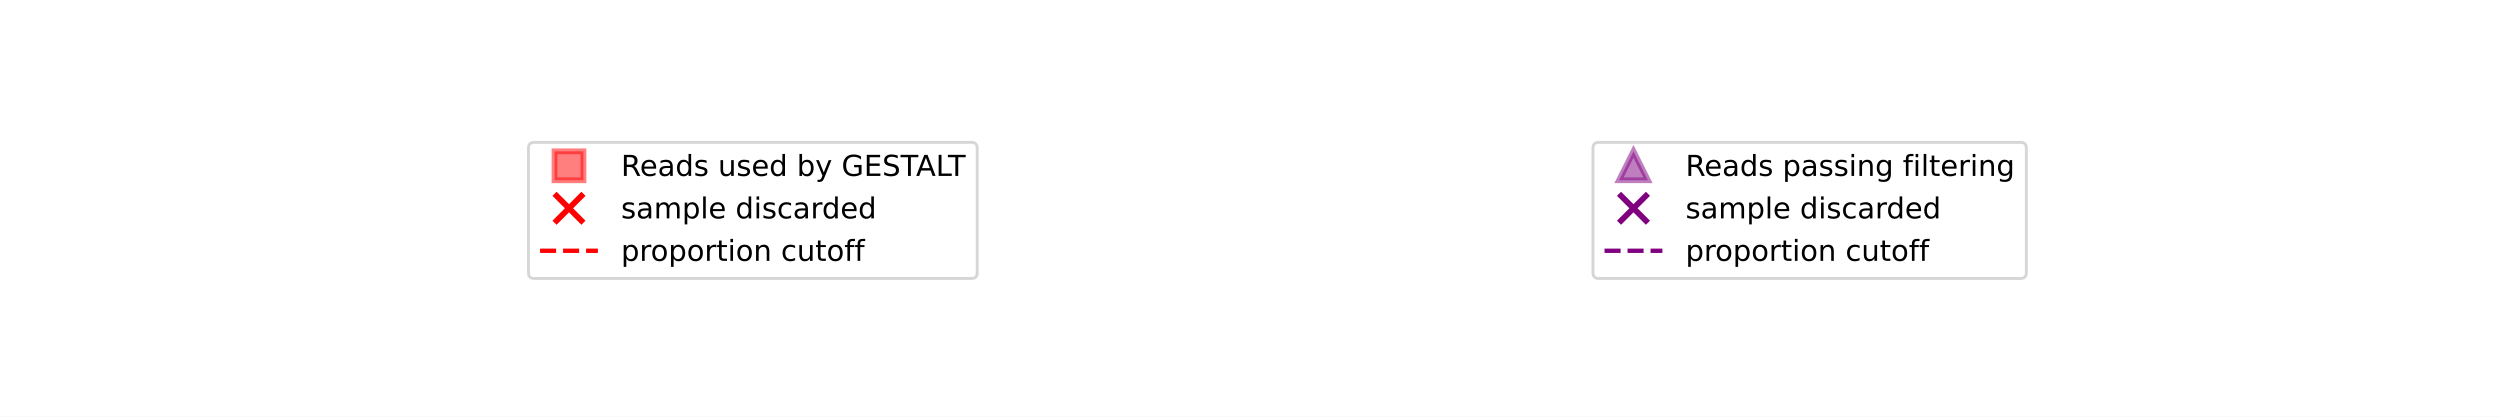
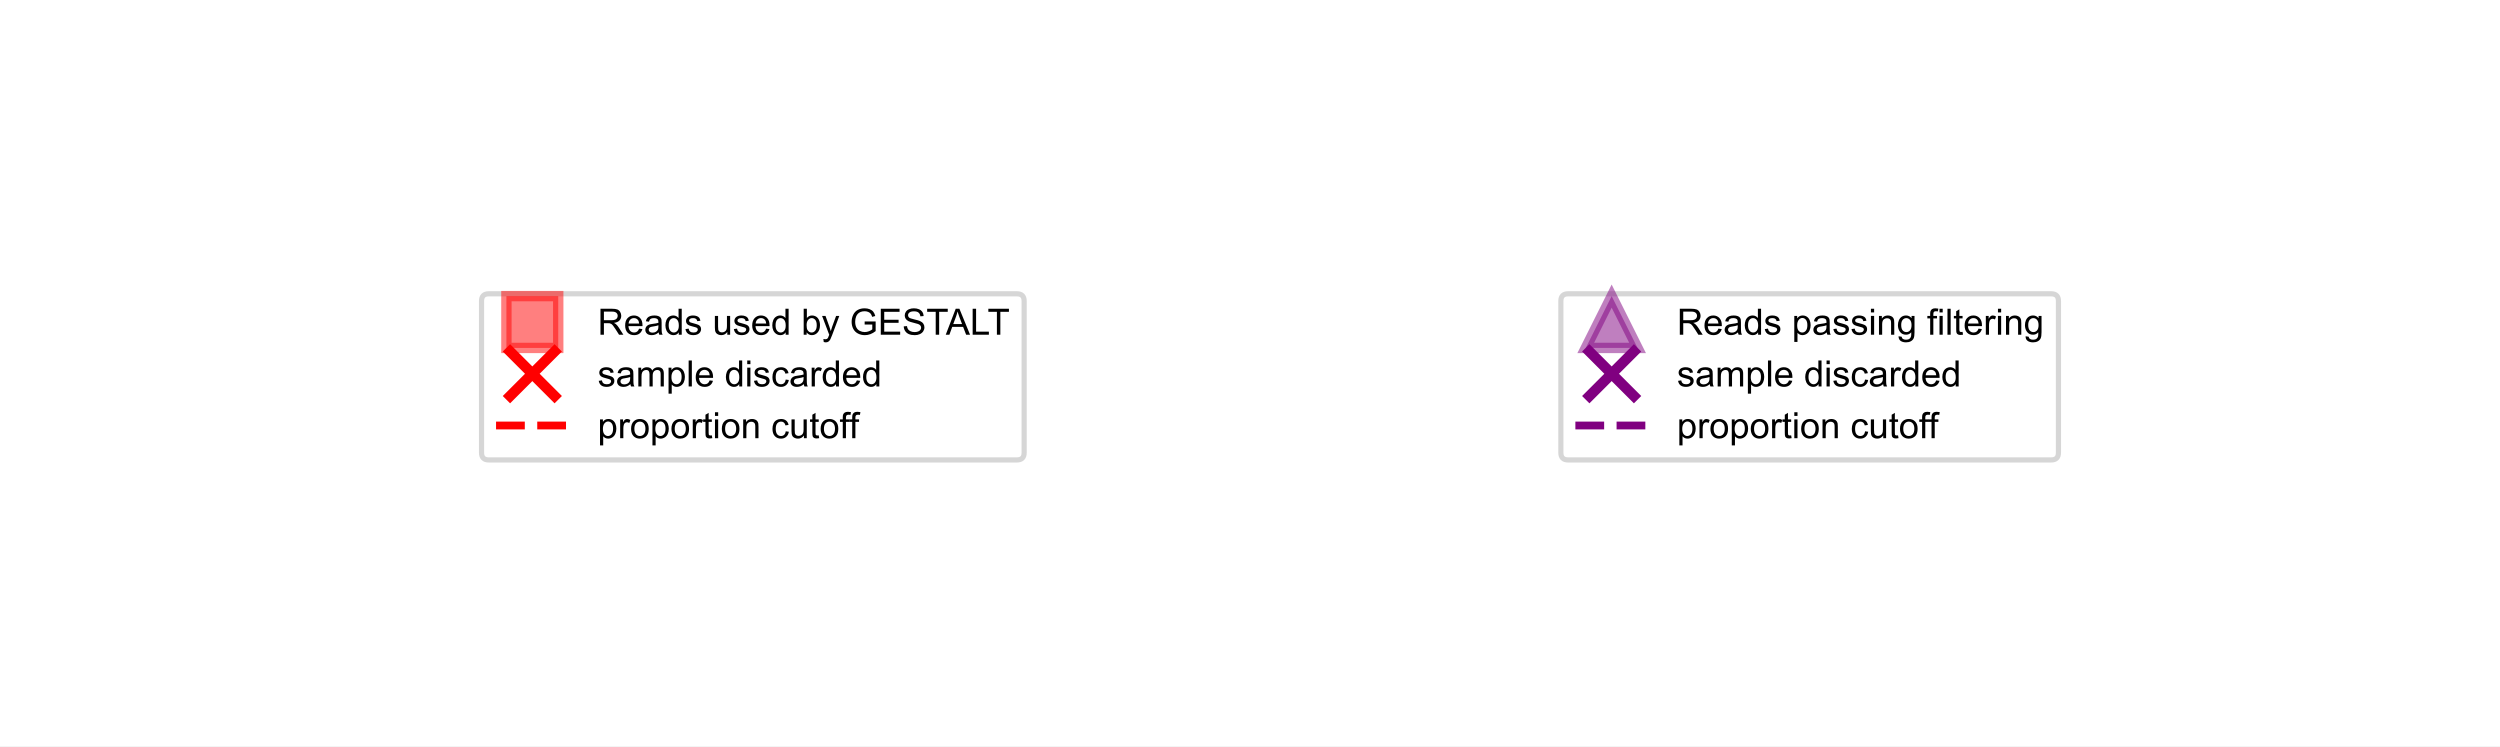
- <svg xmlns="http://www.w3.org/2000/svg" xmlns:xlink="http://www.w3.org/1999/xlink" width="864pt" height="144pt" viewBox="0 0 864 144" version="1.1">
+ <svg xmlns="http://www.w3.org/2000/svg" xmlns:xlink="http://www.w3.org/1999/xlink" width="482.4pt" height="144pt" viewBox="0 0 482.4 144" version="1.1">
  <defs>
    <style type="text/css">*{stroke-linejoin: round; stroke-linecap: butt}</style>
  </defs>
  <g id="figure_1">
    <g id="patch_1">
-       <path d="M 0 144  L 864 144  L 864 0  L 0 0  z " style="fill: #ffffff" />
+       <path d="M 0 144  L 482.4 144  L 482.4 0  L 0 0  z " style="fill: #ffffff" />
    </g>
    <g id="axes_1">
      <g id="legend_1">
        <g id="patch_2">
-           <path d="M 184.641 96.237  L 335.722 96.237  Q 337.722 96.237 337.722 94.237  L 337.722 51.203  Q 337.722 49.203 335.722 49.203  L 184.641 49.203  Q 182.641 49.203 182.641 51.203  L 182.641 94.237  Q 182.641 96.237 184.641 96.237  z " style="fill: #ffffff; opacity: 0.8; stroke: #cccccc; stroke-linejoin: miter" />
+           <path d="M 94.317 88.749  L 196.219 88.749  Q 197.619 88.749 197.619 87.349  L 197.619 58.091  Q 197.619 56.691 196.219 56.691  L 94.317 56.691  Q 92.917 56.691 92.917 58.091  L 92.917 87.349  Q 92.917 88.749 94.317 88.749  z " style="fill: #ffffff; opacity: 0.8; stroke: #cccccc; stroke-linejoin: miter" />
        </g>
        <g id="line2d_1">
          <defs>
-             <path id="mf7968bbe63" d="M -5 5  L 5 5  L 5 -5  L -5 -5  z " style="stroke: #ff0000; stroke-opacity: 0.5; stroke-width: 2; stroke-linejoin: miter" />
-           </defs>
-           <g>
-             <use xlink:href="#mf7968bbe63" x="196.641" y="57.301" style="fill: #ff0000; fill-opacity: 0.5; stroke: #ff0000; stroke-opacity: 0.5; stroke-width: 2; stroke-linejoin: miter" />
+             <path id="m07698e3559" d="M -5 5  L 5 5  L 5 -5  L -5 -5  z " style="stroke: #ff0000; stroke-opacity: 0.5; stroke-width: 2; stroke-linejoin: miter" />
+           </defs>
+           <g>
+             <use xlink:href="#m07698e3559" x="102.717" y="62.137" style="fill: #ff0000; fill-opacity: 0.5; stroke: #ff0000; stroke-opacity: 0.5; stroke-width: 2; stroke-linejoin: miter" />
          </g>
        </g>
        <g id="text_1">
-           <g transform="translate(214.6412 60.80125) scale(0.1 -0.1)">
-             <defs>
-               <path id="DejaVuSans-52" d="M 2841 2188  Q 3044 2119 3236 1894  Q 3428 1669 3622 1275  L 4263 0  L 3584 0  L 2988 1197  Q 2756 1666 2539 1819  Q 2322 1972 1947 1972  L 1259 1972  L 1259 0  L 628 0  L 628 4666  L 2053 4666  Q 2853 4666 3247 4331  Q 3641 3997 3641 3322  Q 3641 2881 3436 2590  Q 3231 2300 2841 2188  z M 1259 4147  L 1259 2491  L 2053 2491  Q 2509 2491 2742 2702  Q 2975 2913 2975 3322  Q 2975 3731 2742 3939  Q 2509 4147 2053 4147  L 1259 4147  z " transform="scale(0.015625)" />
-               <path id="DejaVuSans-65" d="M 3597 1894  L 3597 1613  L 953 1613  Q 991 1019 1311 708  Q 1631 397 2203 397  Q 2534 397 2845 478  Q 3156 559 3463 722  L 3463 178  Q 3153 47 2828 -22  Q 2503 -91 2169 -91  Q 1331 -91 842 396  Q 353 884 353 1716  Q 353 2575 817 3079  Q 1281 3584 2069 3584  Q 2775 3584 3186 3129  Q 3597 2675 3597 1894  z M 3022 2063  Q 3016 2534 2758 2815  Q 2500 3097 2075 3097  Q 1594 3097 1305 2825  Q 1016 2553 972 2059  L 3022 2063  z " transform="scale(0.015625)" />
-               <path id="DejaVuSans-61" d="M 2194 1759  Q 1497 1759 1228 1600  Q 959 1441 959 1056  Q 959 750 1161 570  Q 1363 391 1709 391  Q 2188 391 2477 730  Q 2766 1069 2766 1631  L 2766 1759  L 2194 1759  z M 3341 1997  L 3341 0  L 2766 0  L 2766 531  Q 2569 213 2275 61  Q 1981 -91 1556 -91  Q 1019 -91 701 211  Q 384 513 384 1019  Q 384 1609 779 1909  Q 1175 2209 1959 2209  L 2766 2209  L 2766 2266  Q 2766 2663 2505 2880  Q 2244 3097 1772 3097  Q 1472 3097 1187 3025  Q 903 2953 641 2809  L 641 3341  Q 956 3463 1253 3523  Q 1550 3584 1831 3584  Q 2591 3584 2966 3190  Q 3341 2797 3341 1997  z " transform="scale(0.015625)" />
-               <path id="DejaVuSans-64" d="M 2906 2969  L 2906 4863  L 3481 4863  L 3481 0  L 2906 0  L 2906 525  Q 2725 213 2448 61  Q 2172 -91 1784 -91  Q 1150 -91 751 415  Q 353 922 353 1747  Q 353 2572 751 3078  Q 1150 3584 1784 3584  Q 2172 3584 2448 3432  Q 2725 3281 2906 2969  z M 947 1747  Q 947 1113 1208 752  Q 1469 391 1925 391  Q 2381 391 2643 752  Q 2906 1113 2906 1747  Q 2906 2381 2643 2742  Q 2381 3103 1925 3103  Q 1469 3103 1208 2742  Q 947 2381 947 1747  z " transform="scale(0.015625)" />
-               <path id="DejaVuSans-73" d="M 2834 3397  L 2834 2853  Q 2591 2978 2328 3040  Q 2066 3103 1784 3103  Q 1356 3103 1142 2972  Q 928 2841 928 2578  Q 928 2378 1081 2264  Q 1234 2150 1697 2047  L 1894 2003  Q 2506 1872 2764 1633  Q 3022 1394 3022 966  Q 3022 478 2636 193  Q 2250 -91 1575 -91  Q 1294 -91 989 -36  Q 684 19 347 128  L 347 722  Q 666 556 975 473  Q 1284 391 1588 391  Q 1994 391 2212 530  Q 2431 669 2431 922  Q 2431 1156 2273 1281  Q 2116 1406 1581 1522  L 1381 1569  Q 847 1681 609 1914  Q 372 2147 372 2553  Q 372 3047 722 3315  Q 1072 3584 1716 3584  Q 2034 3584 2315 3537  Q 2597 3491 2834 3397  z " transform="scale(0.015625)" />
-               <path id="DejaVuSans-20" transform="scale(0.015625)" />
-               <path id="DejaVuSans-75" d="M 544 1381  L 544 3500  L 1119 3500  L 1119 1403  Q 1119 906 1312 657  Q 1506 409 1894 409  Q 2359 409 2629 706  Q 2900 1003 2900 1516  L 2900 3500  L 3475 3500  L 3475 0  L 2900 0  L 2900 538  Q 2691 219 2414 64  Q 2138 -91 1772 -91  Q 1169 -91 856 284  Q 544 659 544 1381  z M 1991 3584  L 1991 3584  z " transform="scale(0.015625)" />
-               <path id="DejaVuSans-62" d="M 3116 1747  Q 3116 2381 2855 2742  Q 2594 3103 2138 3103  Q 1681 3103 1420 2742  Q 1159 2381 1159 1747  Q 1159 1113 1420 752  Q 1681 391 2138 391  Q 2594 391 2855 752  Q 3116 1113 3116 1747  z M 1159 2969  Q 1341 3281 1617 3432  Q 1894 3584 2278 3584  Q 2916 3584 3314 3078  Q 3713 2572 3713 1747  Q 3713 922 3314 415  Q 2916 -91 2278 -91  Q 1894 -91 1617 61  Q 1341 213 1159 525  L 1159 0  L 581 0  L 581 4863  L 1159 4863  L 1159 2969  z " transform="scale(0.015625)" />
-               <path id="DejaVuSans-79" d="M 2059 -325  Q 1816 -950 1584 -1140  Q 1353 -1331 966 -1331  L 506 -1331  L 506 -850  L 844 -850  Q 1081 -850 1212 -737  Q 1344 -625 1503 -206  L 1606 56  L 191 3500  L 800 3500  L 1894 763  L 2988 3500  L 3597 3500  L 2059 -325  z " transform="scale(0.015625)" />
-               <path id="DejaVuSans-47" d="M 3809 666  L 3809 1919  L 2778 1919  L 2778 2438  L 4434 2438  L 4434 434  Q 4069 175 3628 42  Q 3188 -91 2688 -91  Q 1594 -91 976 548  Q 359 1188 359 2328  Q 359 3472 976 4111  Q 1594 4750 2688 4750  Q 3144 4750 3555 4637  Q 3966 4525 4313 4306  L 4313 3634  Q 3963 3931 3569 4081  Q 3175 4231 2741 4231  Q 1884 4231 1454 3753  Q 1025 3275 1025 2328  Q 1025 1384 1454 906  Q 1884 428 2741 428  Q 3075 428 3337 486  Q 3600 544 3809 666  z " transform="scale(0.015625)" />
-               <path id="DejaVuSans-45" d="M 628 4666  L 3578 4666  L 3578 4134  L 1259 4134  L 1259 2753  L 3481 2753  L 3481 2222  L 1259 2222  L 1259 531  L 3634 531  L 3634 0  L 628 0  L 628 4666  z " transform="scale(0.015625)" />
-               <path id="DejaVuSans-53" d="M 3425 4513  L 3425 3897  Q 3066 4069 2747 4153  Q 2428 4238 2131 4238  Q 1616 4238 1336 4038  Q 1056 3838 1056 3469  Q 1056 3159 1242 3001  Q 1428 2844 1947 2747  L 2328 2669  Q 3034 2534 3370 2195  Q 3706 1856 3706 1288  Q 3706 609 3251 259  Q 2797 -91 1919 -91  Q 1588 -91 1214 -16  Q 841 59 441 206  L 441 856  Q 825 641 1194 531  Q 1563 422 1919 422  Q 2459 422 2753 634  Q 3047 847 3047 1241  Q 3047 1584 2836 1778  Q 2625 1972 2144 2069  L 1759 2144  Q 1053 2284 737 2584  Q 422 2884 422 3419  Q 422 4038 858 4394  Q 1294 4750 2059 4750  Q 2388 4750 2728 4690  Q 3069 4631 3425 4513  z " transform="scale(0.015625)" />
-               <path id="DejaVuSans-54" d="M -19 4666  L 3928 4666  L 3928 4134  L 2272 4134  L 2272 0  L 1638 0  L 1638 4134  L -19 4134  L -19 4666  z " transform="scale(0.015625)" />
-               <path id="DejaVuSans-41" d="M 2188 4044  L 1331 1722  L 3047 1722  L 2188 4044  z M 1831 4666  L 2547 4666  L 4325 0  L 3669 0  L 3244 1197  L 1141 1197  L 716 0  L 50 0  L 1831 4666  z " transform="scale(0.015625)" />
-               <path id="DejaVuSans-4c" d="M 628 4666  L 1259 4666  L 1259 531  L 3531 531  L 3531 0  L 628 0  L 628 4666  z " transform="scale(0.015625)" />
-             </defs>
-             <use xlink:href="#DejaVuSans-52" />
-             <use xlink:href="#DejaVuSans-65" transform="translate(64.98242 0)" />
-             <use xlink:href="#DejaVuSans-61" transform="translate(126.5059 0)" />
-             <use xlink:href="#DejaVuSans-64" transform="translate(187.7852 0)" />
-             <use xlink:href="#DejaVuSans-73" transform="translate(251.2617 0)" />
-             <use xlink:href="#DejaVuSans-20" transform="translate(303.3613 0)" />
-             <use xlink:href="#DejaVuSans-75" transform="translate(335.1484 0)" />
-             <use xlink:href="#DejaVuSans-73" transform="translate(398.5273 0)" />
-             <use xlink:href="#DejaVuSans-65" transform="translate(450.627 0)" />
-             <use xlink:href="#DejaVuSans-64" transform="translate(512.1504 0)" />
-             <use xlink:href="#DejaVuSans-20" transform="translate(575.627 0)" />
-             <use xlink:href="#DejaVuSans-62" transform="translate(607.4141 0)" />
-             <use xlink:href="#DejaVuSans-79" transform="translate(670.8906 0)" />
-             <use xlink:href="#DejaVuSans-20" transform="translate(730.0703 0)" />
-             <use xlink:href="#DejaVuSans-47" transform="translate(761.8574 0)" />
-             <use xlink:href="#DejaVuSans-45" transform="translate(839.3477 0)" />
-             <use xlink:href="#DejaVuSans-53" transform="translate(902.5312 0)" />
-             <use xlink:href="#DejaVuSans-54" transform="translate(966.0078 0)" />
-             <use xlink:href="#DejaVuSans-41" transform="translate(1019.342 0)" />
-             <use xlink:href="#DejaVuSans-4c" transform="translate(1087.75 0)" />
-             <use xlink:href="#DejaVuSans-54" transform="translate(1129.713 0)" />
+           <g transform="translate(115.3175 64.58688) scale(0.07 -0.07)">
+             <defs>
+               <path id="ArialMT-52" d="M 503 0  L 503 4581  L 2534 4581  Q 3147 4581 3465 4457  Q 3784 4334 3975 4021  Q 4166 3709 4166 3331  Q 4166 2844 3850 2509  Q 3534 2175 2875 2084  Q 3116 1969 3241 1856  Q 3506 1613 3744 1247  L 4541 0  L 3778 0  L 3172 953  Q 2906 1366 2734 1584  Q 2563 1803 2427 1890  Q 2291 1978 2150 2013  Q 2047 2034 1813 2034  L 1109 2034  L 1109 0  L 503 0  z M 1109 2559  L 2413 2559  Q 2828 2559 3062 2645  Q 3297 2731 3419 2920  Q 3541 3109 3541 3331  Q 3541 3656 3305 3865  Q 3069 4075 2559 4075  L 1109 4075  L 1109 2559  z " transform="scale(0.015625)" />
+               <path id="ArialMT-65" d="M 2694 1069  L 3275 997  Q 3138 488 2766 206  Q 2394 -75 1816 -75  Q 1088 -75 661 373  Q 234 822 234 1631  Q 234 2469 665 2931  Q 1097 3394 1784 3394  Q 2450 3394 2872 2941  Q 3294 2488 3294 1666  Q 3294 1616 3291 1516  L 816 1516  Q 847 969 1125 678  Q 1403 388 1819 388  Q 2128 388 2347 550  Q 2566 713 2694 1069  z M 847 1978  L 2700 1978  Q 2663 2397 2488 2606  Q 2219 2931 1791 2931  Q 1403 2931 1139 2672  Q 875 2413 847 1978  z " transform="scale(0.015625)" />
+               <path id="ArialMT-61" d="M 2588 409  Q 2275 144 1986 34  Q 1697 -75 1366 -75  Q 819 -75 525 192  Q 231 459 231 875  Q 231 1119 342 1320  Q 453 1522 633 1644  Q 813 1766 1038 1828  Q 1203 1872 1538 1913  Q 2219 1994 2541 2106  Q 2544 2222 2544 2253  Q 2544 2597 2384 2738  Q 2169 2928 1744 2928  Q 1347 2928 1158 2789  Q 969 2650 878 2297  L 328 2372  Q 403 2725 575 2942  Q 747 3159 1072 3276  Q 1397 3394 1825 3394  Q 2250 3394 2515 3294  Q 2781 3194 2906 3042  Q 3031 2891 3081 2659  Q 3109 2516 3109 2141  L 3109 1391  Q 3109 606 3145 398  Q 3181 191 3288 0  L 2700 0  Q 2613 175 2588 409  z M 2541 1666  Q 2234 1541 1622 1453  Q 1275 1403 1131 1340  Q 988 1278 909 1158  Q 831 1038 831 891  Q 831 666 1001 516  Q 1172 366 1500 366  Q 1825 366 2078 508  Q 2331 650 2450 897  Q 2541 1088 2541 1459  L 2541 1666  z " transform="scale(0.015625)" />
+               <path id="ArialMT-64" d="M 2575 0  L 2575 419  Q 2259 -75 1647 -75  Q 1250 -75 917 144  Q 584 363 401 755  Q 219 1147 219 1656  Q 219 2153 384 2558  Q 550 2963 881 3178  Q 1213 3394 1622 3394  Q 1922 3394 2156 3267  Q 2391 3141 2538 2938  L 2538 4581  L 3097 4581  L 3097 0  L 2575 0  z M 797 1656  Q 797 1019 1065 703  Q 1334 388 1700 388  Q 2069 388 2326 689  Q 2584 991 2584 1609  Q 2584 2291 2321 2609  Q 2059 2928 1675 2928  Q 1300 2928 1048 2622  Q 797 2316 797 1656  z " transform="scale(0.015625)" />
+               <path id="ArialMT-73" d="M 197 991  L 753 1078  Q 800 744 1014 566  Q 1228 388 1613 388  Q 2000 388 2187 545  Q 2375 703 2375 916  Q 2375 1106 2209 1216  Q 2094 1291 1634 1406  Q 1016 1563 777 1677  Q 538 1791 414 1992  Q 291 2194 291 2438  Q 291 2659 392 2848  Q 494 3038 669 3163  Q 800 3259 1026 3326  Q 1253 3394 1513 3394  Q 1903 3394 2198 3281  Q 2494 3169 2634 2976  Q 2775 2784 2828 2463  L 2278 2388  Q 2241 2644 2061 2787  Q 1881 2931 1553 2931  Q 1166 2931 1000 2803  Q 834 2675 834 2503  Q 834 2394 903 2306  Q 972 2216 1119 2156  Q 1203 2125 1616 2013  Q 2213 1853 2448 1751  Q 2684 1650 2818 1456  Q 2953 1263 2953 975  Q 2953 694 2789 445  Q 2625 197 2315 61  Q 2006 -75 1616 -75  Q 969 -75 630 194  Q 291 463 197 991  z " transform="scale(0.015625)" />
+               <path id="ArialMT-20" transform="scale(0.015625)" />
+               <path id="ArialMT-75" d="M 2597 0  L 2597 488  Q 2209 -75 1544 -75  Q 1250 -75 995 37  Q 741 150 617 320  Q 494 491 444 738  Q 409 903 409 1263  L 409 3319  L 972 3319  L 972 1478  Q 972 1038 1006 884  Q 1059 663 1231 536  Q 1403 409 1656 409  Q 1909 409 2131 539  Q 2353 669 2445 892  Q 2538 1116 2538 1541  L 2538 3319  L 3100 3319  L 3100 0  L 2597 0  z " transform="scale(0.015625)" />
+               <path id="ArialMT-62" d="M 941 0  L 419 0  L 419 4581  L 981 4581  L 981 2947  Q 1338 3394 1891 3394  Q 2197 3394 2470 3270  Q 2744 3147 2920 2923  Q 3097 2700 3197 2384  Q 3297 2069 3297 1709  Q 3297 856 2875 390  Q 2453 -75 1863 -75  Q 1275 -75 941 416  L 941 0  z M 934 1684  Q 934 1088 1097 822  Q 1363 388 1816 388  Q 2184 388 2453 708  Q 2722 1028 2722 1663  Q 2722 2313 2464 2622  Q 2206 2931 1841 2931  Q 1472 2931 1203 2611  Q 934 2291 934 1684  z " transform="scale(0.015625)" />
+               <path id="ArialMT-79" d="M 397 -1278  L 334 -750  Q 519 -800 656 -800  Q 844 -800 956 -737  Q 1069 -675 1141 -563  Q 1194 -478 1313 -144  Q 1328 -97 1363 -6  L 103 3319  L 709 3319  L 1400 1397  Q 1534 1031 1641 628  Q 1738 1016 1872 1384  L 2581 3319  L 3144 3319  L 1881 -56  Q 1678 -603 1566 -809  Q 1416 -1088 1222 -1217  Q 1028 -1347 759 -1347  Q 597 -1347 397 -1278  z " transform="scale(0.015625)" />
+               <path id="ArialMT-47" d="M 2638 1797  L 2638 2334  L 4578 2338  L 4578 638  Q 4131 281 3656 101  Q 3181 -78 2681 -78  Q 2006 -78 1454 211  Q 903 500 622 1047  Q 341 1594 341 2269  Q 341 2938 620 3517  Q 900 4097 1425 4378  Q 1950 4659 2634 4659  Q 3131 4659 3532 4498  Q 3934 4338 4162 4050  Q 4391 3763 4509 3300  L 3963 3150  Q 3859 3500 3706 3700  Q 3553 3900 3268 4020  Q 2984 4141 2638 4141  Q 2222 4141 1919 4014  Q 1616 3888 1430 3681  Q 1244 3475 1141 3228  Q 966 2803 966 2306  Q 966 1694 1177 1281  Q 1388 869 1791 669  Q 2194 469 2647 469  Q 3041 469 3416 620  Q 3791 772 3984 944  L 3984 1797  L 2638 1797  z " transform="scale(0.015625)" />
+               <path id="ArialMT-45" d="M 506 0  L 506 4581  L 3819 4581  L 3819 4041  L 1113 4041  L 1113 2638  L 3647 2638  L 3647 2100  L 1113 2100  L 1113 541  L 3925 541  L 3925 0  L 506 0  z " transform="scale(0.015625)" />
+               <path id="ArialMT-53" d="M 288 1472  L 859 1522  Q 900 1178 1048 958  Q 1197 738 1509 602  Q 1822 466 2213 466  Q 2559 466 2825 569  Q 3091 672 3220 851  Q 3350 1031 3350 1244  Q 3350 1459 3225 1620  Q 3100 1781 2813 1891  Q 2628 1963 1997 2114  Q 1366 2266 1113 2400  Q 784 2572 623 2826  Q 463 3081 463 3397  Q 463 3744 659 4045  Q 856 4347 1234 4503  Q 1613 4659 2075 4659  Q 2584 4659 2973 4495  Q 3363 4331 3572 4012  Q 3781 3694 3797 3291  L 3216 3247  Q 3169 3681 2898 3903  Q 2628 4125 2100 4125  Q 1550 4125 1298 3923  Q 1047 3722 1047 3438  Q 1047 3191 1225 3031  Q 1400 2872 2139 2705  Q 2878 2538 3153 2413  Q 3553 2228 3743 1945  Q 3934 1663 3934 1294  Q 3934 928 3725 604  Q 3516 281 3123 101  Q 2731 -78 2241 -78  Q 1619 -78 1198 103  Q 778 284 539 648  Q 300 1013 288 1472  z " transform="scale(0.015625)" />
+               <path id="ArialMT-54" d="M 1659 0  L 1659 4041  L 150 4041  L 150 4581  L 3781 4581  L 3781 4041  L 2266 4041  L 2266 0  L 1659 0  z " transform="scale(0.015625)" />
+               <path id="ArialMT-41" d="M -9 0  L 1750 4581  L 2403 4581  L 4278 0  L 3588 0  L 3053 1388  L 1138 1388  L 634 0  L -9 0  z M 1313 1881  L 2866 1881  L 2388 3150  Q 2169 3728 2063 4100  Q 1975 3659 1816 3225  L 1313 1881  z " transform="scale(0.015625)" />
+               <path id="ArialMT-4c" d="M 469 0  L 469 4581  L 1075 4581  L 1075 541  L 3331 541  L 3331 0  L 469 0  z " transform="scale(0.015625)" />
+             </defs>
+             <use xlink:href="#ArialMT-52" />
+             <use xlink:href="#ArialMT-65" transform="translate(72.2168 0)" />
+             <use xlink:href="#ArialMT-61" transform="translate(127.832 0)" />
+             <use xlink:href="#ArialMT-64" transform="translate(183.4473 0)" />
+             <use xlink:href="#ArialMT-73" transform="translate(239.0625 0)" />
+             <use xlink:href="#ArialMT-20" transform="translate(289.0625 0)" />
+             <use xlink:href="#ArialMT-75" transform="translate(316.8457 0)" />
+             <use xlink:href="#ArialMT-73" transform="translate(372.4609 0)" />
+             <use xlink:href="#ArialMT-65" transform="translate(422.4609 0)" />
+             <use xlink:href="#ArialMT-64" transform="translate(478.0762 0)" />
+             <use xlink:href="#ArialMT-20" transform="translate(533.6914 0)" />
+             <use xlink:href="#ArialMT-62" transform="translate(561.4746 0)" />
+             <use xlink:href="#ArialMT-79" transform="translate(617.0898 0)" />
+             <use xlink:href="#ArialMT-20" transform="translate(667.0898 0)" />
+             <use xlink:href="#ArialMT-47" transform="translate(694.873 0)" />
+             <use xlink:href="#ArialMT-45" transform="translate(772.6562 0)" />
+             <use xlink:href="#ArialMT-53" transform="translate(839.3555 0)" />
+             <use xlink:href="#ArialMT-54" transform="translate(906.0547 0)" />
+             <use xlink:href="#ArialMT-41" transform="translate(959.7637 0)" />
+             <use xlink:href="#ArialMT-4c" transform="translate(1026.463 0)" />
+             <use xlink:href="#ArialMT-54" transform="translate(1074.703 0)" />
          </g>
        </g>
        <g id="line2d_2">
          <defs>
-             <path id="m94dcb9247c" d="M -5 5  L 5 -5  M -5 -5  L 5 5  " style="stroke: #ff0000; stroke-width: 2" />
-           </defs>
-           <g>
-             <use xlink:href="#m94dcb9247c" x="196.641" y="71.979" style="fill: #ff0000; stroke: #ff0000; stroke-width: 2" />
+             <path id="m488dd69f32" d="M -5 5  L 5 -5  M -5 -5  L 5 5  " style="stroke: #ff0000; stroke-width: 2" />
+           </defs>
+           <g>
+             <use xlink:href="#m488dd69f32" x="102.717" y="72.121" style="fill: #ff0000; stroke: #ff0000; stroke-width: 2" />
          </g>
        </g>
        <g id="text_2">
-           <g transform="translate(214.6412 75.47938) scale(0.1 -0.1)">
-             <defs>
-               <path id="DejaVuSans-6d" d="M 3328 2828  Q 3544 3216 3844 3400  Q 4144 3584 4550 3584  Q 5097 3584 5394 3201  Q 5691 2819 5691 2113  L 5691 0  L 5113 0  L 5113 2094  Q 5113 2597 4934 2840  Q 4756 3084 4391 3084  Q 3944 3084 3684 2787  Q 3425 2491 3425 1978  L 3425 0  L 2847 0  L 2847 2094  Q 2847 2600 2669 2842  Q 2491 3084 2119 3084  Q 1678 3084 1418 2786  Q 1159 2488 1159 1978  L 1159 0  L 581 0  L 581 3500  L 1159 3500  L 1159 2956  Q 1356 3278 1631 3431  Q 1906 3584 2284 3584  Q 2666 3584 2933 3390  Q 3200 3197 3328 2828  z " transform="scale(0.015625)" />
-               <path id="DejaVuSans-70" d="M 1159 525  L 1159 -1331  L 581 -1331  L 581 3500  L 1159 3500  L 1159 2969  Q 1341 3281 1617 3432  Q 1894 3584 2278 3584  Q 2916 3584 3314 3078  Q 3713 2572 3713 1747  Q 3713 922 3314 415  Q 2916 -91 2278 -91  Q 1894 -91 1617 61  Q 1341 213 1159 525  z M 3116 1747  Q 3116 2381 2855 2742  Q 2594 3103 2138 3103  Q 1681 3103 1420 2742  Q 1159 2381 1159 1747  Q 1159 1113 1420 752  Q 1681 391 2138 391  Q 2594 391 2855 752  Q 3116 1113 3116 1747  z " transform="scale(0.015625)" />
-               <path id="DejaVuSans-6c" d="M 603 4863  L 1178 4863  L 1178 0  L 603 0  L 603 4863  z " transform="scale(0.015625)" />
-               <path id="DejaVuSans-69" d="M 603 3500  L 1178 3500  L 1178 0  L 603 0  L 603 3500  z M 603 4863  L 1178 4863  L 1178 4134  L 603 4134  L 603 4863  z " transform="scale(0.015625)" />
-               <path id="DejaVuSans-63" d="M 3122 3366  L 3122 2828  Q 2878 2963 2633 3030  Q 2388 3097 2138 3097  Q 1578 3097 1268 2742  Q 959 2388 959 1747  Q 959 1106 1268 751  Q 1578 397 2138 397  Q 2388 397 2633 464  Q 2878 531 3122 666  L 3122 134  Q 2881 22 2623 -34  Q 2366 -91 2075 -91  Q 1284 -91 818 406  Q 353 903 353 1747  Q 353 2603 823 3093  Q 1294 3584 2113 3584  Q 2378 3584 2631 3529  Q 2884 3475 3122 3366  z " transform="scale(0.015625)" />
-               <path id="DejaVuSans-72" d="M 2631 2963  Q 2534 3019 2420 3045  Q 2306 3072 2169 3072  Q 1681 3072 1420 2755  Q 1159 2438 1159 1844  L 1159 0  L 581 0  L 581 3500  L 1159 3500  L 1159 2956  Q 1341 3275 1631 3429  Q 1922 3584 2338 3584  Q 2397 3584 2469 3576  Q 2541 3569 2628 3553  L 2631 2963  z " transform="scale(0.015625)" />
-             </defs>
-             <use xlink:href="#DejaVuSans-73" />
-             <use xlink:href="#DejaVuSans-61" transform="translate(52.09961 0)" />
-             <use xlink:href="#DejaVuSans-6d" transform="translate(113.3789 0)" />
-             <use xlink:href="#DejaVuSans-70" transform="translate(210.791 0)" />
-             <use xlink:href="#DejaVuSans-6c" transform="translate(274.2676 0)" />
-             <use xlink:href="#DejaVuSans-65" transform="translate(302.0508 0)" />
-             <use xlink:href="#DejaVuSans-20" transform="translate(363.5742 0)" />
-             <use xlink:href="#DejaVuSans-64" transform="translate(395.3613 0)" />
-             <use xlink:href="#DejaVuSans-69" transform="translate(458.8379 0)" />
-             <use xlink:href="#DejaVuSans-73" transform="translate(486.6211 0)" />
-             <use xlink:href="#DejaVuSans-63" transform="translate(538.7207 0)" />
-             <use xlink:href="#DejaVuSans-61" transform="translate(593.7012 0)" />
-             <use xlink:href="#DejaVuSans-72" transform="translate(654.9805 0)" />
-             <use xlink:href="#DejaVuSans-64" transform="translate(694.3438 0)" />
-             <use xlink:href="#DejaVuSans-65" transform="translate(757.8203 0)" />
-             <use xlink:href="#DejaVuSans-64" transform="translate(819.3438 0)" />
+           <g transform="translate(115.3175 74.57063) scale(0.07 -0.07)">
+             <defs>
+               <path id="ArialMT-6d" d="M 422 0  L 422 3319  L 925 3319  L 925 2853  Q 1081 3097 1340 3245  Q 1600 3394 1931 3394  Q 2300 3394 2536 3241  Q 2772 3088 2869 2813  Q 3263 3394 3894 3394  Q 4388 3394 4653 3120  Q 4919 2847 4919 2278  L 4919 0  L 4359 0  L 4359 2091  Q 4359 2428 4304 2576  Q 4250 2725 4106 2815  Q 3963 2906 3769 2906  Q 3419 2906 3187 2673  Q 2956 2441 2956 1928  L 2956 0  L 2394 0  L 2394 2156  Q 2394 2531 2256 2718  Q 2119 2906 1806 2906  Q 1569 2906 1367 2781  Q 1166 2656 1075 2415  Q 984 2175 984 1722  L 984 0  L 422 0  z " transform="scale(0.015625)" />
+               <path id="ArialMT-70" d="M 422 -1272  L 422 3319  L 934 3319  L 934 2888  Q 1116 3141 1344 3267  Q 1572 3394 1897 3394  Q 2322 3394 2647 3175  Q 2972 2956 3137 2557  Q 3303 2159 3303 1684  Q 3303 1175 3120 767  Q 2938 359 2589 142  Q 2241 -75 1856 -75  Q 1575 -75 1351 44  Q 1128 163 984 344  L 984 -1272  L 422 -1272  z M 931 1641  Q 931 1000 1190 694  Q 1450 388 1819 388  Q 2194 388 2461 705  Q 2728 1022 2728 1688  Q 2728 2322 2467 2637  Q 2206 2953 1844 2953  Q 1484 2953 1207 2617  Q 931 2281 931 1641  z " transform="scale(0.015625)" />
+               <path id="ArialMT-6c" d="M 409 0  L 409 4581  L 972 4581  L 972 0  L 409 0  z " transform="scale(0.015625)" />
+               <path id="ArialMT-69" d="M 425 3934  L 425 4581  L 988 4581  L 988 3934  L 425 3934  z M 425 0  L 425 3319  L 988 3319  L 988 0  L 425 0  z " transform="scale(0.015625)" />
+               <path id="ArialMT-63" d="M 2588 1216  L 3141 1144  Q 3050 572 2676 248  Q 2303 -75 1759 -75  Q 1078 -75 664 370  Q 250 816 250 1647  Q 250 2184 428 2587  Q 606 2991 970 3192  Q 1334 3394 1763 3394  Q 2303 3394 2647 3120  Q 2991 2847 3088 2344  L 2541 2259  Q 2463 2594 2264 2762  Q 2066 2931 1784 2931  Q 1359 2931 1093 2626  Q 828 2322 828 1663  Q 828 994 1084 691  Q 1341 388 1753 388  Q 2084 388 2306 591  Q 2528 794 2588 1216  z " transform="scale(0.015625)" />
+               <path id="ArialMT-72" d="M 416 0  L 416 3319  L 922 3319  L 922 2816  Q 1116 3169 1280 3281  Q 1444 3394 1641 3394  Q 1925 3394 2219 3213  L 2025 2691  Q 1819 2813 1613 2813  Q 1428 2813 1281 2702  Q 1134 2591 1072 2394  Q 978 2094 978 1738  L 978 0  L 416 0  z " transform="scale(0.015625)" />
+             </defs>
+             <use xlink:href="#ArialMT-73" />
+             <use xlink:href="#ArialMT-61" transform="translate(50 0)" />
+             <use xlink:href="#ArialMT-6d" transform="translate(105.6152 0)" />
+             <use xlink:href="#ArialMT-70" transform="translate(188.916 0)" />
+             <use xlink:href="#ArialMT-6c" transform="translate(244.5312 0)" />
+             <use xlink:href="#ArialMT-65" transform="translate(266.748 0)" />
+             <use xlink:href="#ArialMT-20" transform="translate(322.3633 0)" />
+             <use xlink:href="#ArialMT-64" transform="translate(350.1465 0)" />
+             <use xlink:href="#ArialMT-69" transform="translate(405.7617 0)" />
+             <use xlink:href="#ArialMT-73" transform="translate(427.9785 0)" />
+             <use xlink:href="#ArialMT-63" transform="translate(477.9785 0)" />
+             <use xlink:href="#ArialMT-61" transform="translate(527.9785 0)" />
+             <use xlink:href="#ArialMT-72" transform="translate(583.5938 0)" />
+             <use xlink:href="#ArialMT-64" transform="translate(616.8945 0)" />
+             <use xlink:href="#ArialMT-65" transform="translate(672.5098 0)" />
+             <use xlink:href="#ArialMT-64" transform="translate(728.125 0)" />
          </g>
        </g>
        <g id="line2d_3">
-           <path d="M 186.641 86.657  L 196.641 86.657  L 206.641 86.657  " style="fill: none; stroke-dasharray: 5.55,2.4; stroke-dashoffset: 0; stroke: #ff0000; stroke-width: 1.5" />
+           <path d="M 95.717 82.108  L 102.717 82.108  L 109.717 82.108  " style="fill: none; stroke-dasharray: 5.55,2.4; stroke-dashoffset: 0; stroke: #ff0000; stroke-width: 1.5" />
        </g>
        <g id="text_3">
-           <g transform="translate(214.6412 90.1575) scale(0.1 -0.1)">
-             <defs>
-               <path id="DejaVuSans-6f" d="M 1959 3097  Q 1497 3097 1228 2736  Q 959 2375 959 1747  Q 959 1119 1226 758  Q 1494 397 1959 397  Q 2419 397 2687 759  Q 2956 1122 2956 1747  Q 2956 2369 2687 2733  Q 2419 3097 1959 3097  z M 1959 3584  Q 2709 3584 3137 3096  Q 3566 2609 3566 1747  Q 3566 888 3137 398  Q 2709 -91 1959 -91  Q 1206 -91 779 398  Q 353 888 353 1747  Q 353 2609 779 3096  Q 1206 3584 1959 3584  z " transform="scale(0.015625)" />
-               <path id="DejaVuSans-74" d="M 1172 4494  L 1172 3500  L 2356 3500  L 2356 3053  L 1172 3053  L 1172 1153  Q 1172 725 1289 603  Q 1406 481 1766 481  L 2356 481  L 2356 0  L 1766 0  Q 1100 0 847 248  Q 594 497 594 1153  L 594 3053  L 172 3053  L 172 3500  L 594 3500  L 594 4494  L 1172 4494  z " transform="scale(0.015625)" />
-               <path id="DejaVuSans-6e" d="M 3513 2113  L 3513 0  L 2938 0  L 2938 2094  Q 2938 2591 2744 2837  Q 2550 3084 2163 3084  Q 1697 3084 1428 2787  Q 1159 2491 1159 1978  L 1159 0  L 581 0  L 581 3500  L 1159 3500  L 1159 2956  Q 1366 3272 1645 3428  Q 1925 3584 2291 3584  Q 2894 3584 3203 3211  Q 3513 2838 3513 2113  z " transform="scale(0.015625)" />
-               <path id="DejaVuSans-66" d="M 2375 4863  L 2375 4384  L 1825 4384  Q 1516 4384 1395 4259  Q 1275 4134 1275 3809  L 1275 3500  L 2222 3500  L 2222 3053  L 1275 3053  L 1275 0  L 697 0  L 697 3053  L 147 3053  L 147 3500  L 697 3500  L 697 3744  Q 697 4328 969 4595  Q 1241 4863 1831 4863  L 2375 4863  z " transform="scale(0.015625)" />
-             </defs>
-             <use xlink:href="#DejaVuSans-70" />
-             <use xlink:href="#DejaVuSans-72" transform="translate(63.47656 0)" />
-             <use xlink:href="#DejaVuSans-6f" transform="translate(102.3398 0)" />
-             <use xlink:href="#DejaVuSans-70" transform="translate(163.5215 0)" />
-             <use xlink:href="#DejaVuSans-6f" transform="translate(226.998 0)" />
-             <use xlink:href="#DejaVuSans-72" transform="translate(288.1797 0)" />
-             <use xlink:href="#DejaVuSans-74" transform="translate(329.293 0)" />
-             <use xlink:href="#DejaVuSans-69" transform="translate(368.502 0)" />
-             <use xlink:href="#DejaVuSans-6f" transform="translate(396.2852 0)" />
-             <use xlink:href="#DejaVuSans-6e" transform="translate(457.4668 0)" />
-             <use xlink:href="#DejaVuSans-20" transform="translate(520.8457 0)" />
-             <use xlink:href="#DejaVuSans-63" transform="translate(552.6328 0)" />
-             <use xlink:href="#DejaVuSans-75" transform="translate(607.6133 0)" />
-             <use xlink:href="#DejaVuSans-74" transform="translate(670.9922 0)" />
-             <use xlink:href="#DejaVuSans-6f" transform="translate(710.2012 0)" />
-             <use xlink:href="#DejaVuSans-66" transform="translate(771.3828 0)" />
-             <use xlink:href="#DejaVuSans-66" transform="translate(806.5879 0)" />
+           <g transform="translate(115.3175 84.55766) scale(0.07 -0.07)">
+             <defs>
+               <path id="ArialMT-6f" d="M 213 1659  Q 213 2581 725 3025  Q 1153 3394 1769 3394  Q 2453 3394 2887 2945  Q 3322 2497 3322 1706  Q 3322 1066 3130 698  Q 2938 331 2570 128  Q 2203 -75 1769 -75  Q 1072 -75 642 372  Q 213 819 213 1659  z M 791 1659  Q 791 1022 1069 705  Q 1347 388 1769 388  Q 2188 388 2466 706  Q 2744 1025 2744 1678  Q 2744 2294 2464 2611  Q 2184 2928 1769 2928  Q 1347 2928 1069 2612  Q 791 2297 791 1659  z " transform="scale(0.015625)" />
+               <path id="ArialMT-74" d="M 1650 503  L 1731 6  Q 1494 -44 1306 -44  Q 1000 -44 831 53  Q 663 150 594 308  Q 525 466 525 972  L 525 2881  L 113 2881  L 113 3319  L 525 3319  L 525 4141  L 1084 4478  L 1084 3319  L 1650 3319  L 1650 2881  L 1084 2881  L 1084 941  Q 1084 700 1114 631  Q 1144 563 1211 522  Q 1278 481 1403 481  Q 1497 481 1650 503  z " transform="scale(0.015625)" />
+               <path id="ArialMT-6e" d="M 422 0  L 422 3319  L 928 3319  L 928 2847  Q 1294 3394 1984 3394  Q 2284 3394 2536 3286  Q 2788 3178 2913 3003  Q 3038 2828 3088 2588  Q 3119 2431 3119 2041  L 3119 0  L 2556 0  L 2556 2019  Q 2556 2363 2490 2533  Q 2425 2703 2258 2804  Q 2091 2906 1866 2906  Q 1506 2906 1245 2678  Q 984 2450 984 1813  L 984 0  L 422 0  z " transform="scale(0.015625)" />
+               <path id="ArialMT-66" d="M 556 0  L 556 2881  L 59 2881  L 59 3319  L 556 3319  L 556 3672  Q 556 4006 616 4169  Q 697 4388 901 4523  Q 1106 4659 1475 4659  Q 1713 4659 2000 4603  L 1916 4113  Q 1741 4144 1584 4144  Q 1328 4144 1222 4034  Q 1116 3925 1116 3625  L 1116 3319  L 1763 3319  L 1763 2881  L 1116 2881  L 1116 0  L 556 0  z " transform="scale(0.015625)" />
+             </defs>
+             <use xlink:href="#ArialMT-70" />
+             <use xlink:href="#ArialMT-72" transform="translate(55.61523 0)" />
+             <use xlink:href="#ArialMT-6f" transform="translate(88.91602 0)" />
+             <use xlink:href="#ArialMT-70" transform="translate(144.5312 0)" />
+             <use xlink:href="#ArialMT-6f" transform="translate(200.1465 0)" />
+             <use xlink:href="#ArialMT-72" transform="translate(255.7617 0)" />
+             <use xlink:href="#ArialMT-74" transform="translate(289.0625 0)" />
+             <use xlink:href="#ArialMT-69" transform="translate(316.8457 0)" />
+             <use xlink:href="#ArialMT-6f" transform="translate(339.0625 0)" />
+             <use xlink:href="#ArialMT-6e" transform="translate(394.6777 0)" />
+             <use xlink:href="#ArialMT-20" transform="translate(450.293 0)" />
+             <use xlink:href="#ArialMT-63" transform="translate(478.0762 0)" />
+             <use xlink:href="#ArialMT-75" transform="translate(528.0762 0)" />
+             <use xlink:href="#ArialMT-74" transform="translate(583.6914 0)" />
+             <use xlink:href="#ArialMT-6f" transform="translate(611.4746 0)" />
+             <use xlink:href="#ArialMT-66" transform="translate(667.0898 0)" />
+             <use xlink:href="#ArialMT-66" transform="translate(693.123 0)" />
          </g>
        </g>
      </g>
    </g>
    <g id="axes_2">
      <g id="legend_2">
        <g id="patch_3">
-           <path d="M 552.529 96.237  L 698.307 96.237  Q 700.307 96.237 700.307 94.237  L 700.307 51.203  Q 700.307 49.203 698.307 49.203  L 552.529 49.203  Q 550.529 49.203 550.529 51.203  L 550.529 94.237  Q 550.529 96.237 552.529 96.237  z " style="fill: #ffffff; opacity: 0.8; stroke: #cccccc; stroke-linejoin: miter" />
+           <path d="M 302.585 88.749  L 395.798 88.749  Q 397.198 88.749 397.198 87.349  L 397.198 58.091  Q 397.198 56.691 395.798 56.691  L 302.585 56.691  Q 301.185 56.691 301.185 58.091  L 301.185 87.349  Q 301.185 88.749 302.585 88.749  z " style="fill: #ffffff; opacity: 0.8; stroke: #cccccc; stroke-linejoin: miter" />
        </g>
        <g id="line2d_4">
          <defs>
-             <path id="m0c433f8a62" d="M 0 -5  L -5 5  L 5 5  z " style="stroke: #800080; stroke-opacity: 0.5; stroke-width: 2; stroke-linejoin: miter" />
-           </defs>
-           <g>
-             <use xlink:href="#m0c433f8a62" x="564.529" y="57.301" style="fill: #800080; fill-opacity: 0.5; stroke: #800080; stroke-opacity: 0.5; stroke-width: 2; stroke-linejoin: miter" />
+             <path id="m90f5fcaae4" d="M 0 -5  L -5 5  L 5 5  z " style="stroke: #800080; stroke-opacity: 0.5; stroke-width: 2; stroke-linejoin: miter" />
+           </defs>
+           <g>
+             <use xlink:href="#m90f5fcaae4" x="310.985" y="62.137" style="fill: #800080; fill-opacity: 0.5; stroke: #800080; stroke-opacity: 0.5; stroke-width: 2; stroke-linejoin: miter" />
          </g>
        </g>
        <g id="text_4">
-           <g transform="translate(582.5291 60.80125) scale(0.1 -0.1)">
-             <defs>
-               <path id="DejaVuSans-67" d="M 2906 1791  Q 2906 2416 2648 2759  Q 2391 3103 1925 3103  Q 1463 3103 1205 2759  Q 947 2416 947 1791  Q 947 1169 1205 825  Q 1463 481 1925 481  Q 2391 481 2648 825  Q 2906 1169 2906 1791  z M 3481 434  Q 3481 -459 3084 -895  Q 2688 -1331 1869 -1331  Q 1566 -1331 1297 -1286  Q 1028 -1241 775 -1147  L 775 -588  Q 1028 -725 1275 -790  Q 1522 -856 1778 -856  Q 2344 -856 2625 -561  Q 2906 -266 2906 331  L 2906 616  Q 2728 306 2450 153  Q 2172 0 1784 0  Q 1141 0 747 490  Q 353 981 353 1791  Q 353 2603 747 3093  Q 1141 3584 1784 3584  Q 2172 3584 2450 3431  Q 2728 3278 2906 2969  L 2906 3500  L 3481 3500  L 3481 434  z " transform="scale(0.015625)" />
-             </defs>
-             <use xlink:href="#DejaVuSans-52" />
-             <use xlink:href="#DejaVuSans-65" transform="translate(64.98242 0)" />
-             <use xlink:href="#DejaVuSans-61" transform="translate(126.5059 0)" />
-             <use xlink:href="#DejaVuSans-64" transform="translate(187.7852 0)" />
-             <use xlink:href="#DejaVuSans-73" transform="translate(251.2617 0)" />
-             <use xlink:href="#DejaVuSans-20" transform="translate(303.3613 0)" />
-             <use xlink:href="#DejaVuSans-70" transform="translate(335.1484 0)" />
-             <use xlink:href="#DejaVuSans-61" transform="translate(398.625 0)" />
-             <use xlink:href="#DejaVuSans-73" transform="translate(459.9043 0)" />
-             <use xlink:href="#DejaVuSans-73" transform="translate(512.0039 0)" />
-             <use xlink:href="#DejaVuSans-69" transform="translate(564.1035 0)" />
-             <use xlink:href="#DejaVuSans-6e" transform="translate(591.8867 0)" />
-             <use xlink:href="#DejaVuSans-67" transform="translate(655.2656 0)" />
-             <use xlink:href="#DejaVuSans-20" transform="translate(718.7422 0)" />
-             <use xlink:href="#DejaVuSans-66" transform="translate(750.5293 0)" />
-             <use xlink:href="#DejaVuSans-69" transform="translate(785.7344 0)" />
-             <use xlink:href="#DejaVuSans-6c" transform="translate(813.5176 0)" />
-             <use xlink:href="#DejaVuSans-74" transform="translate(841.3008 0)" />
-             <use xlink:href="#DejaVuSans-65" transform="translate(880.5098 0)" />
-             <use xlink:href="#DejaVuSans-72" transform="translate(942.0332 0)" />
-             <use xlink:href="#DejaVuSans-69" transform="translate(983.1465 0)" />
-             <use xlink:href="#DejaVuSans-6e" transform="translate(1010.93 0)" />
-             <use xlink:href="#DejaVuSans-67" transform="translate(1074.309 0)" />
+           <g transform="translate(323.5855 64.58688) scale(0.07 -0.07)">
+             <defs>
+               <path id="ArialMT-67" d="M 319 -275  L 866 -356  Q 900 -609 1056 -725  Q 1266 -881 1628 -881  Q 2019 -881 2231 -725  Q 2444 -569 2519 -288  Q 2563 -116 2559 434  Q 2191 0 1641 0  Q 956 0 581 494  Q 206 988 206 1678  Q 206 2153 378 2554  Q 550 2956 876 3175  Q 1203 3394 1644 3394  Q 2231 3394 2613 2919  L 2613 3319  L 3131 3319  L 3131 450  Q 3131 -325 2973 -648  Q 2816 -972 2473 -1159  Q 2131 -1347 1631 -1347  Q 1038 -1347 672 -1080  Q 306 -813 319 -275  z M 784 1719  Q 784 1066 1043 766  Q 1303 466 1694 466  Q 2081 466 2343 764  Q 2606 1063 2606 1700  Q 2606 2309 2336 2618  Q 2066 2928 1684 2928  Q 1309 2928 1046 2623  Q 784 2319 784 1719  z " transform="scale(0.015625)" />
+             </defs>
+             <use xlink:href="#ArialMT-52" />
+             <use xlink:href="#ArialMT-65" transform="translate(72.2168 0)" />
+             <use xlink:href="#ArialMT-61" transform="translate(127.832 0)" />
+             <use xlink:href="#ArialMT-64" transform="translate(183.4473 0)" />
+             <use xlink:href="#ArialMT-73" transform="translate(239.0625 0)" />
+             <use xlink:href="#ArialMT-20" transform="translate(289.0625 0)" />
+             <use xlink:href="#ArialMT-70" transform="translate(316.8457 0)" />
+             <use xlink:href="#ArialMT-61" transform="translate(372.4609 0)" />
+             <use xlink:href="#ArialMT-73" transform="translate(428.0762 0)" />
+             <use xlink:href="#ArialMT-73" transform="translate(478.0762 0)" />
+             <use xlink:href="#ArialMT-69" transform="translate(528.0762 0)" />
+             <use xlink:href="#ArialMT-6e" transform="translate(550.293 0)" />
+             <use xlink:href="#ArialMT-67" transform="translate(605.9082 0)" />
+             <use xlink:href="#ArialMT-20" transform="translate(661.5234 0)" />
+             <use xlink:href="#ArialMT-66" transform="translate(689.3066 0)" />
+             <use xlink:href="#ArialMT-69" transform="translate(717.0898 0)" />
+             <use xlink:href="#ArialMT-6c" transform="translate(739.3066 0)" />
+             <use xlink:href="#ArialMT-74" transform="translate(761.5234 0)" />
+             <use xlink:href="#ArialMT-65" transform="translate(789.3066 0)" />
+             <use xlink:href="#ArialMT-72" transform="translate(844.9219 0)" />
+             <use xlink:href="#ArialMT-69" transform="translate(878.2227 0)" />
+             <use xlink:href="#ArialMT-6e" transform="translate(900.4395 0)" />
+             <use xlink:href="#ArialMT-67" transform="translate(956.0547 0)" />
          </g>
        </g>
        <g id="line2d_5">
          <defs>
-             <path id="ma0c9dd04b2" d="M -5 5  L 5 -5  M -5 -5  L 5 5  " style="stroke: #800080; stroke-width: 2" />
-           </defs>
-           <g>
-             <use xlink:href="#ma0c9dd04b2" x="564.529" y="71.979" style="fill: #800080; stroke: #800080; stroke-width: 2" />
+             <path id="m2d2c9cd5ac" d="M -5 5  L 5 -5  M -5 -5  L 5 5  " style="stroke: #800080; stroke-width: 2" />
+           </defs>
+           <g>
+             <use xlink:href="#m2d2c9cd5ac" x="310.985" y="72.121" style="fill: #800080; stroke: #800080; stroke-width: 2" />
          </g>
        </g>
        <g id="text_5">
-           <g transform="translate(582.5291 75.47938) scale(0.1 -0.1)">
-             <use xlink:href="#DejaVuSans-73" />
-             <use xlink:href="#DejaVuSans-61" transform="translate(52.09961 0)" />
-             <use xlink:href="#DejaVuSans-6d" transform="translate(113.3789 0)" />
-             <use xlink:href="#DejaVuSans-70" transform="translate(210.791 0)" />
-             <use xlink:href="#DejaVuSans-6c" transform="translate(274.2676 0)" />
-             <use xlink:href="#DejaVuSans-65" transform="translate(302.0508 0)" />
-             <use xlink:href="#DejaVuSans-20" transform="translate(363.5742 0)" />
-             <use xlink:href="#DejaVuSans-64" transform="translate(395.3613 0)" />
-             <use xlink:href="#DejaVuSans-69" transform="translate(458.8379 0)" />
-             <use xlink:href="#DejaVuSans-73" transform="translate(486.6211 0)" />
-             <use xlink:href="#DejaVuSans-63" transform="translate(538.7207 0)" />
-             <use xlink:href="#DejaVuSans-61" transform="translate(593.7012 0)" />
-             <use xlink:href="#DejaVuSans-72" transform="translate(654.9805 0)" />
-             <use xlink:href="#DejaVuSans-64" transform="translate(694.3438 0)" />
-             <use xlink:href="#DejaVuSans-65" transform="translate(757.8203 0)" />
-             <use xlink:href="#DejaVuSans-64" transform="translate(819.3438 0)" />
+           <g transform="translate(323.5855 74.57063) scale(0.07 -0.07)">
+             <use xlink:href="#ArialMT-73" />
+             <use xlink:href="#ArialMT-61" transform="translate(50 0)" />
+             <use xlink:href="#ArialMT-6d" transform="translate(105.6152 0)" />
+             <use xlink:href="#ArialMT-70" transform="translate(188.916 0)" />
+             <use xlink:href="#ArialMT-6c" transform="translate(244.5312 0)" />
+             <use xlink:href="#ArialMT-65" transform="translate(266.748 0)" />
+             <use xlink:href="#ArialMT-20" transform="translate(322.3633 0)" />
+             <use xlink:href="#ArialMT-64" transform="translate(350.1465 0)" />
+             <use xlink:href="#ArialMT-69" transform="translate(405.7617 0)" />
+             <use xlink:href="#ArialMT-73" transform="translate(427.9785 0)" />
+             <use xlink:href="#ArialMT-63" transform="translate(477.9785 0)" />
+             <use xlink:href="#ArialMT-61" transform="translate(527.9785 0)" />
+             <use xlink:href="#ArialMT-72" transform="translate(583.5938 0)" />
+             <use xlink:href="#ArialMT-64" transform="translate(616.8945 0)" />
+             <use xlink:href="#ArialMT-65" transform="translate(672.5098 0)" />
+             <use xlink:href="#ArialMT-64" transform="translate(728.125 0)" />
          </g>
        </g>
        <g id="line2d_6">
-           <path d="M 554.529 86.657  L 564.529 86.657  L 574.529 86.657  " style="fill: none; stroke-dasharray: 5.55,2.4; stroke-dashoffset: 0; stroke: #800080; stroke-width: 1.5" />
+           <path d="M 303.985 82.108  L 310.985 82.108  L 317.985 82.108  " style="fill: none; stroke-dasharray: 5.55,2.4; stroke-dashoffset: 0; stroke: #800080; stroke-width: 1.5" />
        </g>
        <g id="text_6">
-           <g transform="translate(582.5291 90.1575) scale(0.1 -0.1)">
-             <use xlink:href="#DejaVuSans-70" />
-             <use xlink:href="#DejaVuSans-72" transform="translate(63.47656 0)" />
-             <use xlink:href="#DejaVuSans-6f" transform="translate(102.3398 0)" />
-             <use xlink:href="#DejaVuSans-70" transform="translate(163.5215 0)" />
-             <use xlink:href="#DejaVuSans-6f" transform="translate(226.998 0)" />
-             <use xlink:href="#DejaVuSans-72" transform="translate(288.1797 0)" />
-             <use xlink:href="#DejaVuSans-74" transform="translate(329.293 0)" />
-             <use xlink:href="#DejaVuSans-69" transform="translate(368.502 0)" />
-             <use xlink:href="#DejaVuSans-6f" transform="translate(396.2852 0)" />
-             <use xlink:href="#DejaVuSans-6e" transform="translate(457.4668 0)" />
-             <use xlink:href="#DejaVuSans-20" transform="translate(520.8457 0)" />
-             <use xlink:href="#DejaVuSans-63" transform="translate(552.6328 0)" />
-             <use xlink:href="#DejaVuSans-75" transform="translate(607.6133 0)" />
-             <use xlink:href="#DejaVuSans-74" transform="translate(670.9922 0)" />
-             <use xlink:href="#DejaVuSans-6f" transform="translate(710.2012 0)" />
-             <use xlink:href="#DejaVuSans-66" transform="translate(771.3828 0)" />
-             <use xlink:href="#DejaVuSans-66" transform="translate(806.5879 0)" />
+           <g transform="translate(323.5855 84.55766) scale(0.07 -0.07)">
+             <use xlink:href="#ArialMT-70" />
+             <use xlink:href="#ArialMT-72" transform="translate(55.61523 0)" />
+             <use xlink:href="#ArialMT-6f" transform="translate(88.91602 0)" />
+             <use xlink:href="#ArialMT-70" transform="translate(144.5312 0)" />
+             <use xlink:href="#ArialMT-6f" transform="translate(200.1465 0)" />
+             <use xlink:href="#ArialMT-72" transform="translate(255.7617 0)" />
+             <use xlink:href="#ArialMT-74" transform="translate(289.0625 0)" />
+             <use xlink:href="#ArialMT-69" transform="translate(316.8457 0)" />
+             <use xlink:href="#ArialMT-6f" transform="translate(339.0625 0)" />
+             <use xlink:href="#ArialMT-6e" transform="translate(394.6777 0)" />
+             <use xlink:href="#ArialMT-20" transform="translate(450.293 0)" />
+             <use xlink:href="#ArialMT-63" transform="translate(478.0762 0)" />
+             <use xlink:href="#ArialMT-75" transform="translate(528.0762 0)" />
+             <use xlink:href="#ArialMT-74" transform="translate(583.6914 0)" />
+             <use xlink:href="#ArialMT-6f" transform="translate(611.4746 0)" />
+             <use xlink:href="#ArialMT-66" transform="translate(667.0898 0)" />
+             <use xlink:href="#ArialMT-66" transform="translate(693.123 0)" />
          </g>
        </g>
      </g>
    </g>
  </g>
</svg>
